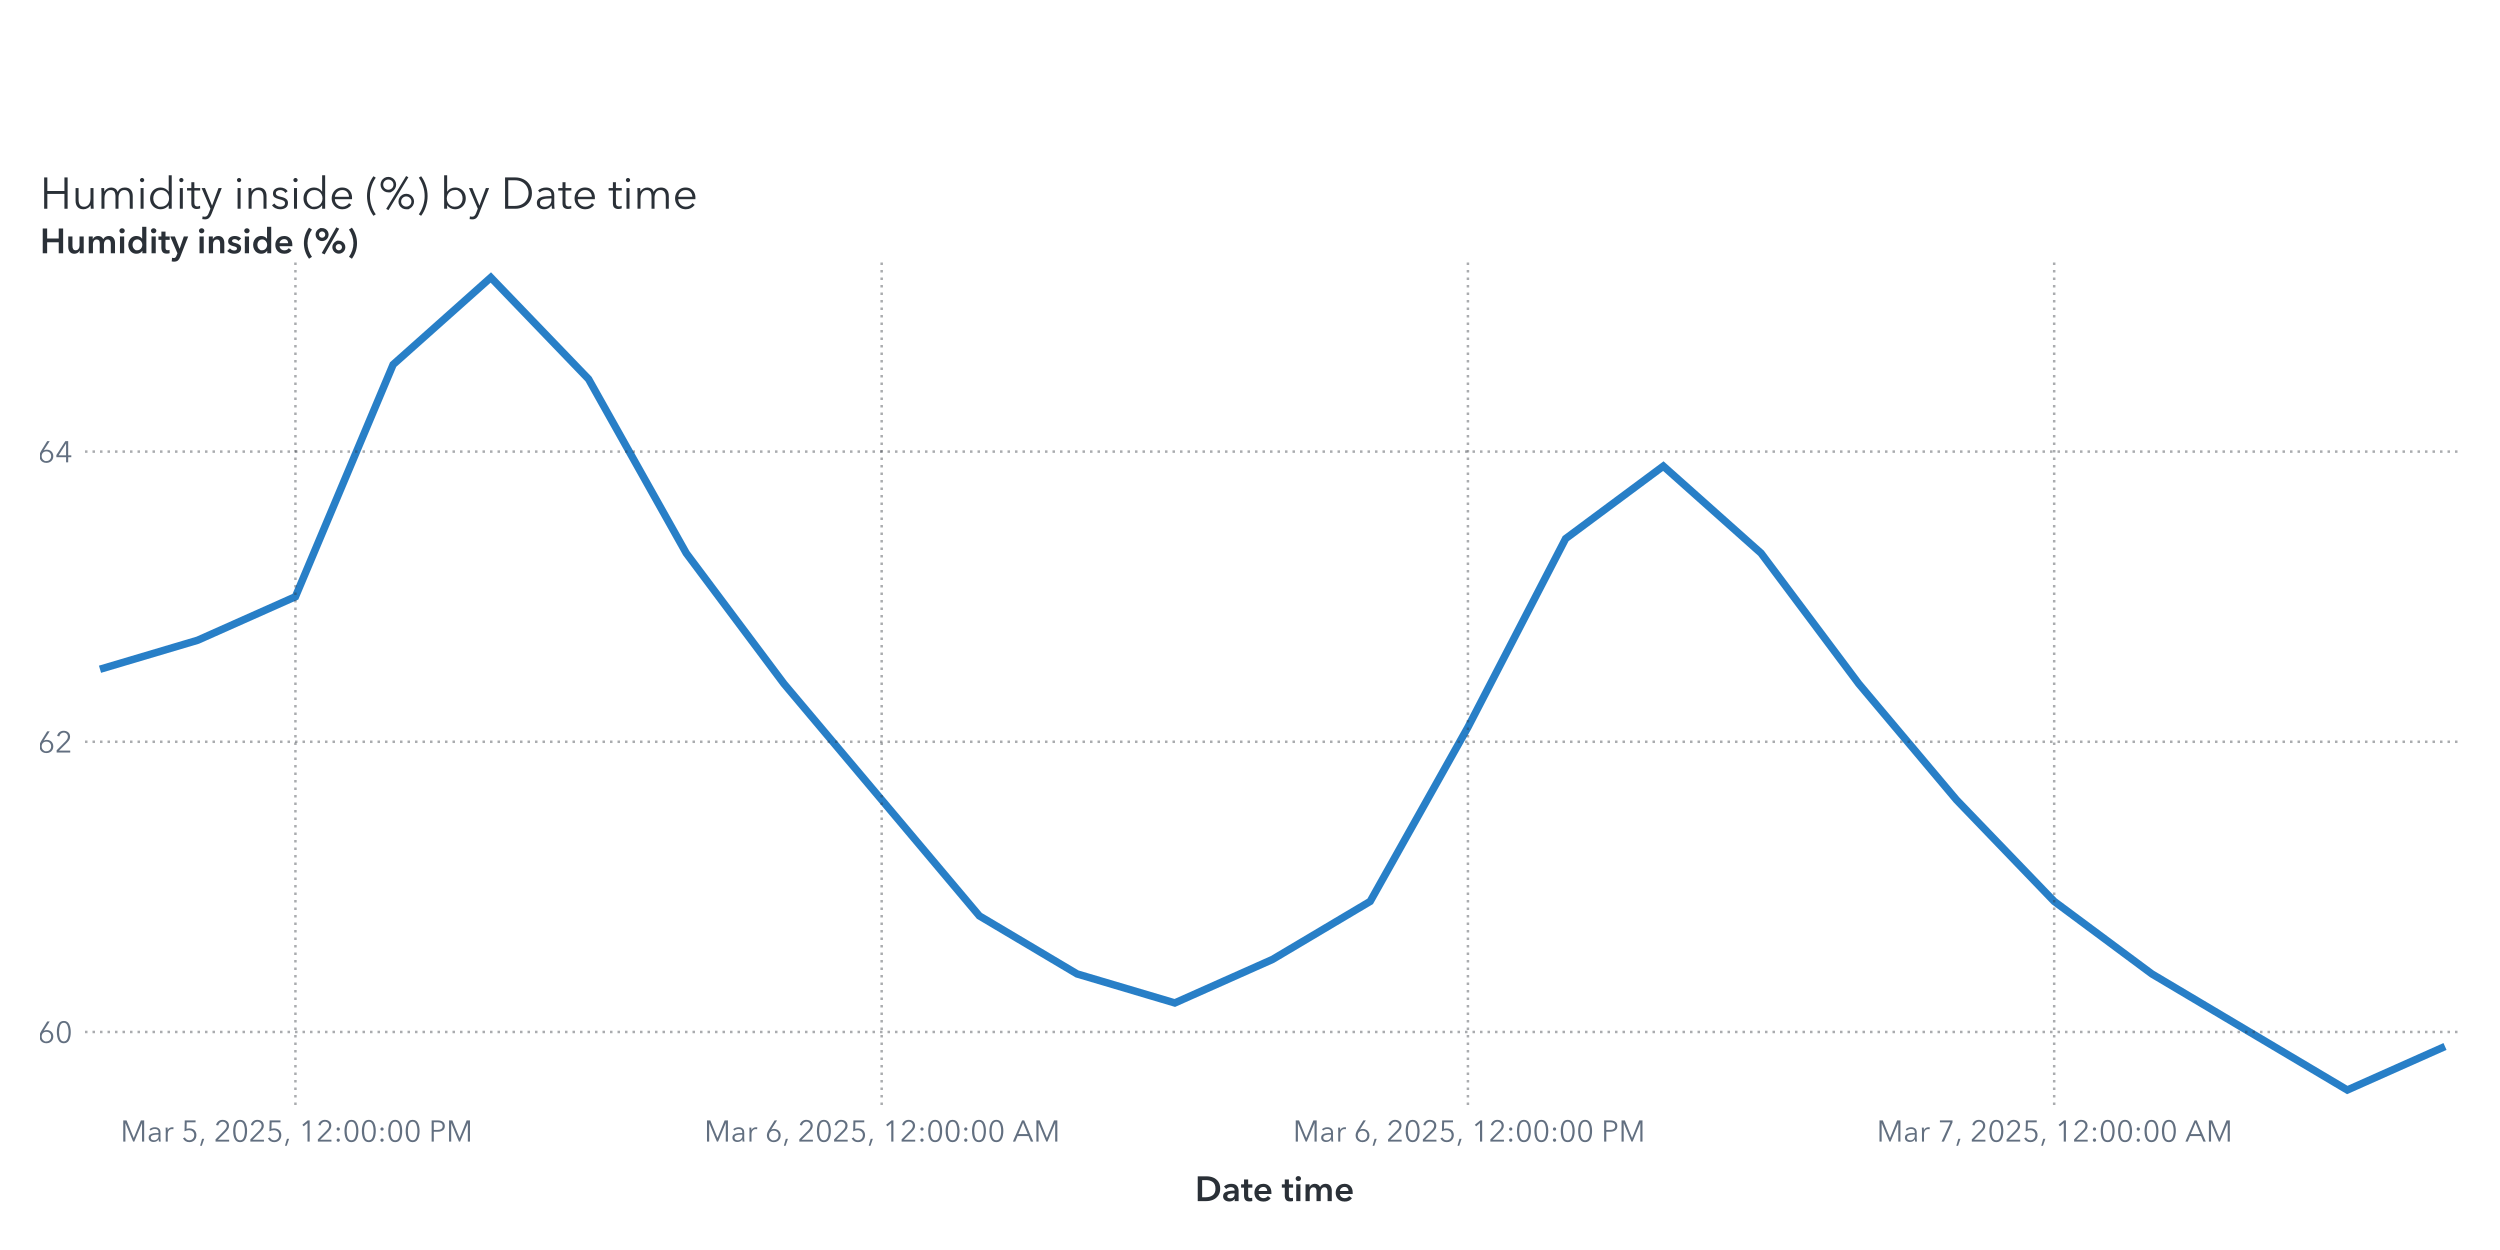
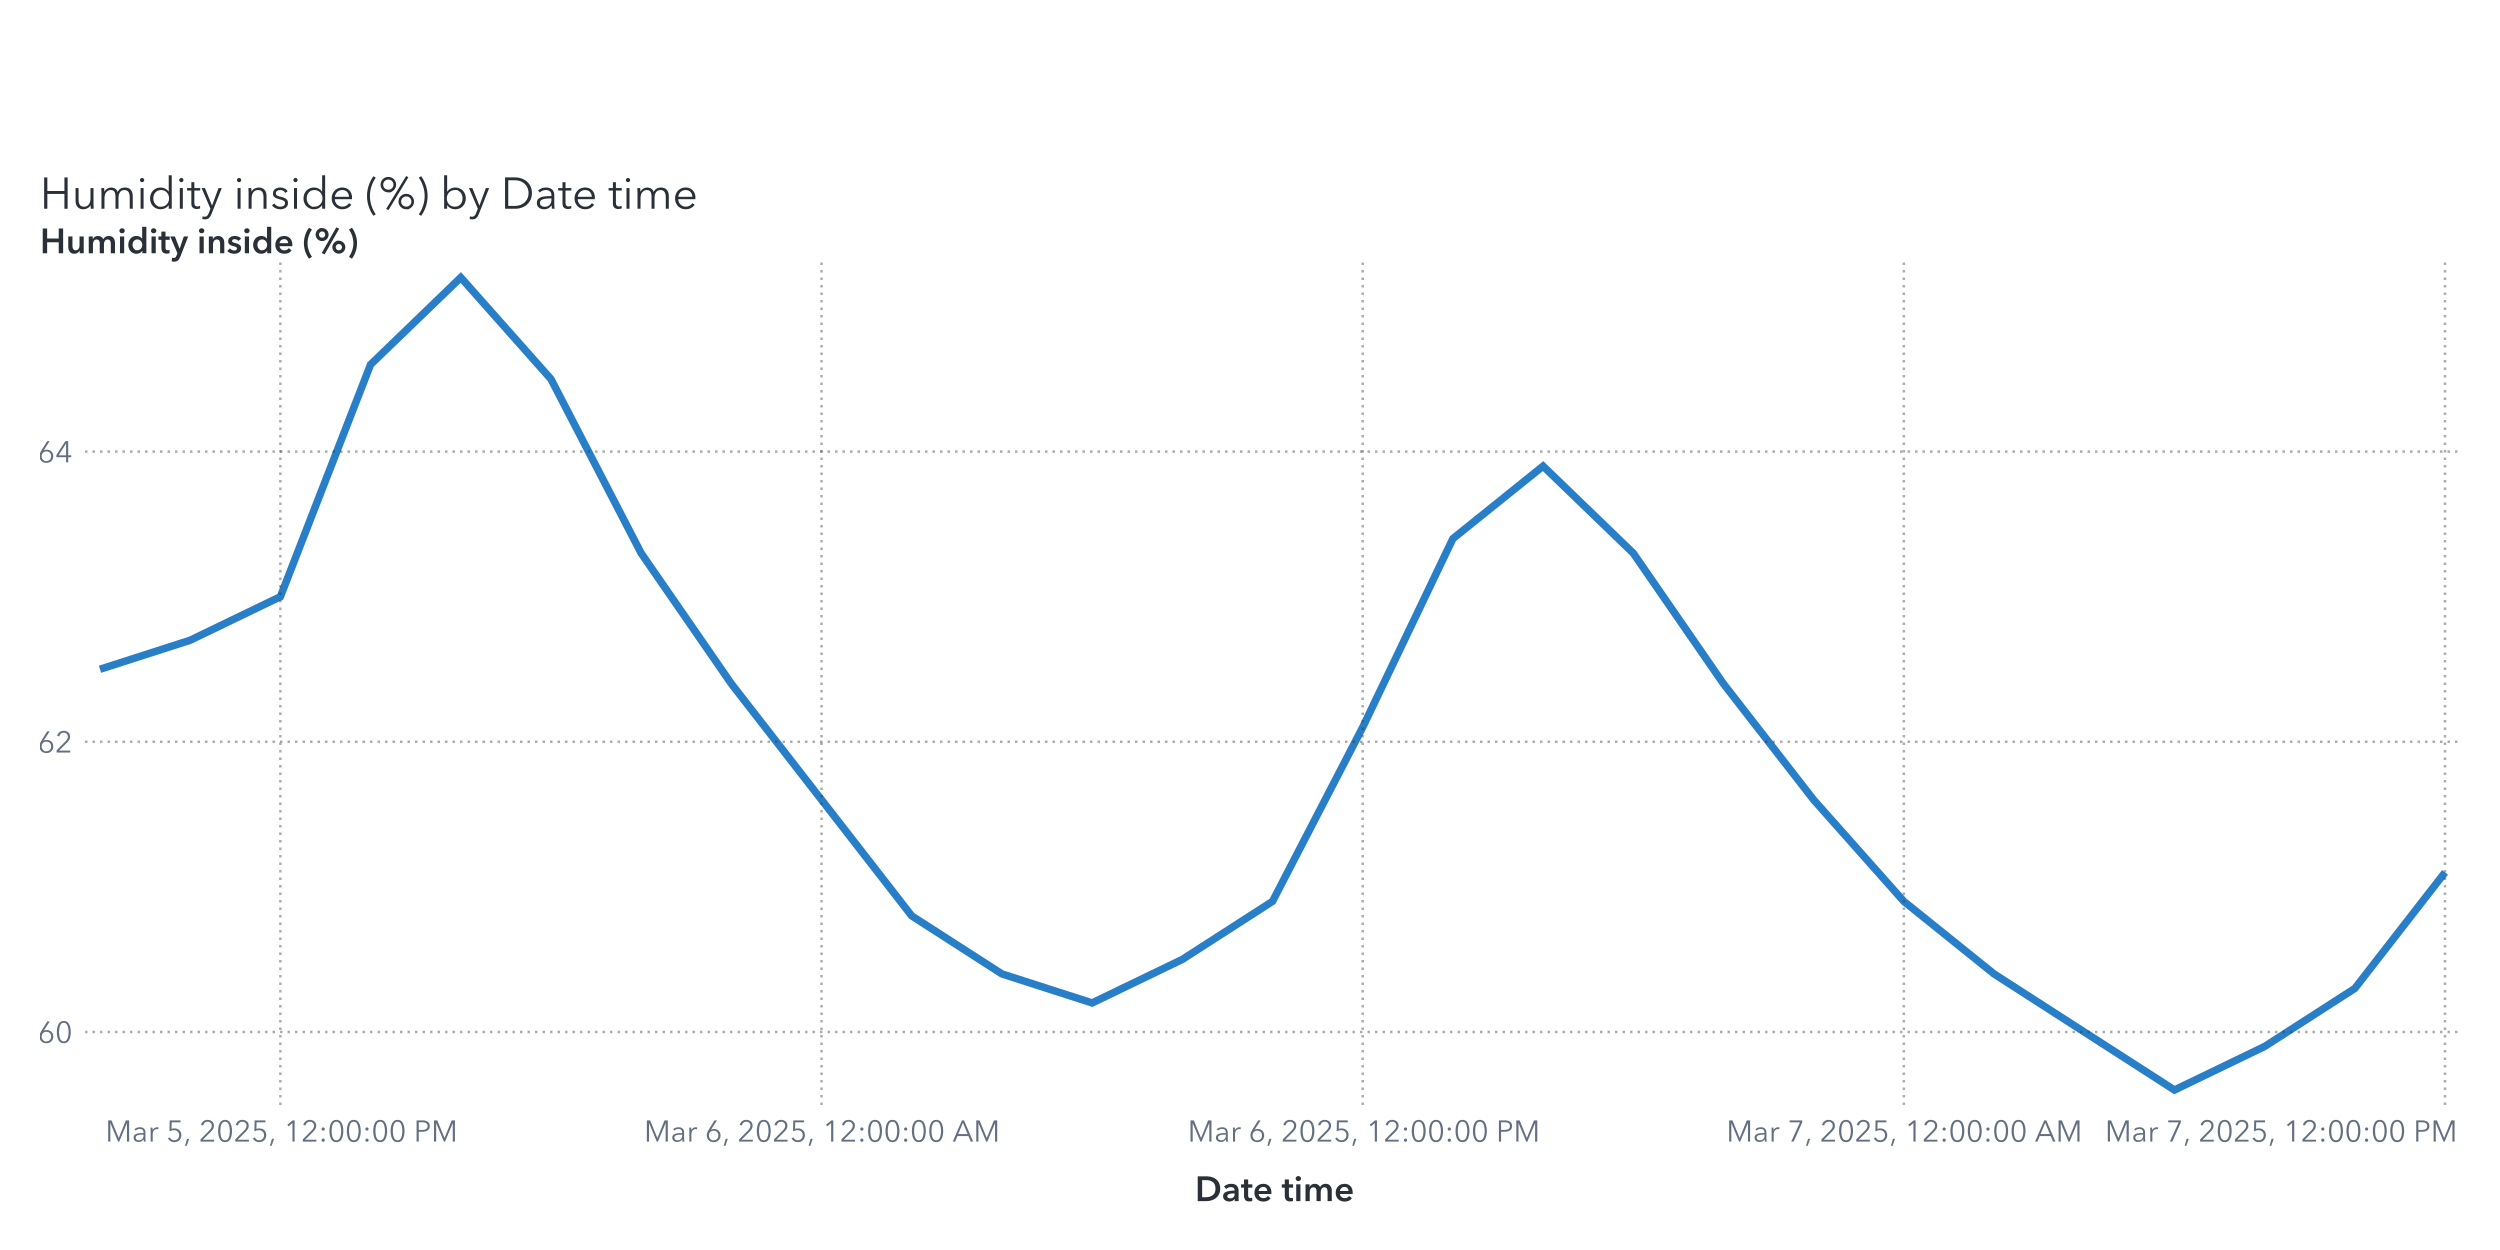
<svg xmlns="http://www.w3.org/2000/svg" xmlns:xlink="http://www.w3.org/1999/xlink" version="1.1" width="1000" height="500" viewBox="0 0 1000 500">
  <rect x="0" y="0" width="1000" height="500" fill="#ffffff">
</rect>
  <g>
    <rect x="0" y="0" rx="5" ry="5" width="1000.0" height="500.0" fill="#ffffff" opacity="0">
</rect>
    <rect x="0" y="0" rx="5" ry="5" width="1000.0" height="500.0" fill="#ffffff" opacity="0">
</rect>
    <rect x="0" y="0" rx="5" ry="5" width="1000.0" height="500.0" fill="#ffffff" opacity="0">
</rect>
    <rect x="0" y="50.0" rx="5" ry="5" width="1000.0" height="450.0" fill="#ffffff" opacity="0">
</rect>
    <g transform=" translate(16.0 -412.0)">
      <g transform="">
        <g fill="#2a3037" stroke="#2a3037" transform="translate(0 495.5) scale(0.0177 -0.0177)">
          <defs>
            <path id="g72/TT0" d="M94.0 708.0 L166.0 708.0 L166.0 401.0 L552.0 401.0 L552.0 708.0 L624.0 708.0 L624.0 0 L552.0 0 L552.0 335.0 L166.0 335.0 L166.0 0 L94.0 0 L94.0 708.0Z">
</path>
          </defs>
          <use x="0" y="0" xlink:href="#g72/TT0" />
          <defs>
            <path id="g117/TT0" d="M426.0 80.0 L424.0 80.0Q 405.0,40.0  359.5,14.0 T 264.0,-12.0 Q 177.0,-12.0  131.5,40.0 T 86.0,181.0  L86.0 468.0 L154.0 468.0 L154.0 209.0Q 154.0,130.0  182.5,87.5 T 281.0,45.0 Q 319.0,45.0  351.0,65.5 T 403.0,127.0 T 423.0,228.0  L423.0 468.0 L491.0 468.0 L491.0 103.0Q 491.0,43.0  495.0,0  L430.0 0Q 426.0,50.0  426.0,80.0 Z">
</path>
          </defs>
          <use x="718.0" y="0" xlink:href="#g117/TT0" />
          <defs>
            <path id="g109/TT0" d="M311.0 480.0Q 356.0,480.0  395.0,458.0 T 455.0,381.0 Q 479.0,429.0  521.0,454.5 T 619.0,480.0 Q 706.0,480.0  751.5,428.0 T 797.0,287.0  L797.0 0 L729.0 0 L729.0 259.0Q 729.0,423.0  608.0,423.0 Q 540.0,423.0  507.5,372.5 T 475.0,249.0  L475.0 0 L407.0 0 L407.0 273.0Q 407.0,347.0  382.5,385.0 T 294.0,423.0 Q 260.0,423.0  228.5,402.5 T 177.5,340.5 T 158.0,240.0  L158.0 0 L90.0 0 L90.0 365.0Q 90.0,425.0  86.0,468.0  L151.0 468.0Q 155.0,418.0  155.0,388.0  L157.0 388.0Q 178.0,429.0  219.5,454.5 T 311.0,480.0 Z">
</path>
          </defs>
          <use x="1299.0" y="0" xlink:href="#g109/TT0" />
          <defs>
            <path id="g105/TT0" d="M125.0 600.0Q 106.0,600.0  91.5,614.0 T 77.0,648.0 Q 77.0,668.0  91.5,682.0 T 125.0,696.0 Q 144.0,696.0  158.5,682.0 T 173.0,648.0 Q 173.0,628.0  158.5,614.0 T 125.0,600.0 Z M159.0 0 L91.0 0 L91.0 468.0 L159.0 468.0 L159.0 0Z">
</path>
          </defs>
          <use x="2182.0" y="0" xlink:href="#g105/TT0" />
          <defs>
            <path id="g100/TT0" d="M298.0 -12.0Q 227.0,-12.0  171.5,20.5 T 86.0,109.0 T 56.0,234.0 Q 56.0,303.0  86.0,359.0 T 171.5,447.5 T 298.0,480.0 Q 350.0,480.0  398.0,455.5 T 475.0,387.0  L477.0 387.0 L477.0 756.0 L545.0 756.0 L545.0 0 L477.0 0 L477.0 79.0 L475.0 79.0Q 446.0,36.0  398.0,12.0 T 298.0,-12.0 Z M305.0 46.0Q 357.0,46.0  398.0,70.5 T 462.0,138.0 T 485.0,234.0 Q 485.0,287.0  462.0,330.0 T 398.0,398.0 T 305.0,423.0 Q 250.0,423.0  210.0,398.0 T 149.0,330.0 T 128.0,234.0 Q 128.0,181.0  149.0,138.5 T 210.0,71.0 T 250.0,46.0 Z">
</path>
          </defs>
          <use x="2432.0" y="0" xlink:href="#g100/TT0" />
          <use x="3069.0" y="0" xlink:href="#g105/TT0" />
          <defs>
            <path id="g116/TT0" d="M169.0 411.0 L169.0 138.0Q 169.0,89.0  187.0,70.5 T 239.0,52.0 Q 268.0,52.0  298.0,67.0  L301.0 8.0Q 264.0,-6.0  221.0,-6.0 Q 173.0,-6.0  137.0,22.0 T 101.0,119.0  L101.0 411.0 L4.0 411.0 L4.0 468.0 L101.0 468.0 L101.0 600.0 L169.0 600.0 L169.0 468.0 L301.0 468.0 L301.0 411.0 L169.0 411.0Z">
</path>
          </defs>
          <use x="3319.0" y="0" xlink:href="#g116/TT0" />
          <defs>
            <path id="g121/TT0" d="M253.0 73.0 L398.0 468.0 L472.0 468.0 L239.0 -121.0Q 216.0,-180.0  182.5,-210.0 T 92.0,-240.0 Q 61.0,-240.0  31.0,-234.0  L38.0 -172.0Q 62.0,-180.0  88.0,-180.0 Q 121.0,-180.0  141.5,-159.5 T 178.0,-97.0  L216.0 1.0 L16.0 468.0 L92.0 468.0 L251.0 73.0 L253.0 73.0Z">
</path>
          </defs>
          <use x="3636.0" y="0" xlink:href="#g121/TT0" />
          <use x="4374.0" y="0" xlink:href="#g105/TT0" />
          <defs>
            <path id="g110/TT0" d="M155.0 388.0 L157.0 388.0Q 176.0,428.0  221.5,454.0 T 317.0,480.0 Q 404.0,480.0  449.5,428.0 T 495.0,287.0  L495.0 0 L427.0 0 L427.0 259.0Q 427.0,338.0  398.5,380.5 T 300.0,423.0 Q 262.0,423.0  230.0,402.5 T 178.0,341.0 T 158.0,240.0  L158.0 0 L90.0 0 L90.0 365.0Q 90.0,425.0  86.0,468.0  L151.0 468.0Q 155.0,418.0  155.0,388.0 Z">
</path>
          </defs>
          <use x="4624.0" y="0" xlink:href="#g110/TT0" />
          <defs>
            <path id="g115/TT0" d="M224.0 423.0Q 183.0,423.0  154.0,404.5 T 125.0,350.0 Q 125.0,318.0  151.0,300.0 T 237.0,270.0 Q 320.0,253.0  359.5,220.0 T 399.0,133.0 Q 399.0,59.0  347.5,23.5 T 223.0,-12.0 Q 167.0,-12.0  118.0,11.0 T 38.0,79.0  L92.0 119.0Q 111.0,87.0  146.5,66.5 T 222.0,46.0 Q 270.0,46.0  301.0,65.5 T 332.0,128.0 Q 332.0,163.0  299.5,182.0 T 194.0,218.0 Q 136.0,232.0  98.0,258.5 T 60.0,344.0 Q 60.0,411.0  108.5,445.5 T 227.0,480.0 Q 277.0,480.0  323.0,457.5 T 391.0,396.0  L339.0 357.0Q 324.0,387.0  293.0,405.0 T 224.0,423.0 Z">
</path>
          </defs>
          <use x="5205.0" y="0" xlink:href="#g115/TT0" />
          <use x="5649.0" y="0" xlink:href="#g105/TT0" />
          <use x="5899.0" y="0" xlink:href="#g100/TT0" />
          <defs>
            <path id="g101/TT0" d="M515.0 216.0 L127.0 216.0Q 128.0,169.0  150.5,130.5 T 212.0,69.0 T 298.0,46.0 Q 347.0,46.0  387.0,69.5 T 448.0,127.0  L499.0 87.0Q 421.0,-12.0  298.0,-12.0 Q 229.0,-12.0  174.0,20.0 T 87.5,108.0 T 56.0,234.0 Q 56.0,303.0  87.0,359.5 T 172.0,448.0 T 292.0,480.0 Q 363.0,480.0  413.5,449.5 T 490.0,366.0 T 516.0,248.0 Q 516.0,228.0  515.0,216.0 Z M292.0 423.0Q 248.0,423.0  211.5,402.0 T 153.0,345.5 T 128.0,270.0  L447.0 270.0Q 444.0,338.0  403.5,380.5 T 292.0,423.0 Z">
</path>
          </defs>
          <use x="6536.0" y="0" xlink:href="#g101/TT0" />
          <defs>
            <path id="g40/TT0" d="M230.0 -126.0 L178.0 -159.0Q 112.0,-72.0  72.0,46.0 T 32.0,288.0 Q 32.0,412.0  72.0,530.0 T 178.0,735.0  L230.0 702.0Q 170.0,618.0  134.0,509.0 T 98.0,288.0 Q 98.0,176.0  134.0,67.0 T 230.0,-126.0 Z">
</path>
          </defs>
          <use x="7358.0" y="0" xlink:href="#g40/TT0" />
          <defs>
            <path id="g37/TT0" d="M217.0 -31.0 L165.0 -4.0 L616.0 739.0 L667.0 712.0 L217.0 -31.0Z M214.0 370.0Q 165.0,370.0  125.0,393.5 T 61.5,457.0 T 38.0,545.0 Q 38.0,593.0  61.5,633.0 T 125.0,696.5 T 214.0,720.0 Q 263.0,720.0  303.0,696.5 T 366.5,633.0 T 390.0,545.0 Q 390.0,497.0  366.5,457.0 T 303.0,393.5 T 263.0,370.0 Z M214.0 660.0Q 166.0,660.0  132.0,627.0 T 98.0,545.0 Q 98.0,496.0  132.0,463.0 T 214.0,430.0 Q 262.0,430.0  296.0,463.0 T 330.0,545.0 Q 330.0,594.0  296.0,627.0 T 214.0,660.0 Z M619.0 -12.0Q 570.0,-12.0  530.0,11.5 T 466.5,75.0 T 443.0,163.0 Q 443.0,211.0  466.5,251.0 T 530.0,314.5 T 619.0,338.0 Q 668.0,338.0  708.0,314.5 T 771.5,251.0 T 795.0,163.0 Q 795.0,115.0  771.5,75.0 T 708.0,11.5 T 668.0,-12.0 Z M619.0 278.0Q 571.0,278.0  537.0,245.0 T 503.0,163.0 Q 503.0,114.0  537.0,81.0 T 619.0,48.0 Q 667.0,48.0  701.0,81.0 T 735.0,163.0 Q 735.0,212.0  701.0,245.0 T 619.0,278.0 Z">
</path>
          </defs>
          <use x="7658.0" y="0" xlink:href="#g37/TT0" />
          <defs>
            <path id="g41/TT0" d="M70.0 702.0 L122.0 735.0Q 188.0,648.0  228.0,530.0 T 268.0,288.0 Q 268.0,164.0  228.0,46.0 T 122.0,-159.0  L70.0 -126.0Q 130.0,-42.0  166.0,67.0 T 202.0,288.0 Q 202.0,400.0  166.0,509.0 T 70.0,702.0 Z">
</path>
          </defs>
          <use x="8491.0" y="0" xlink:href="#g41/TT0" />
          <defs>
            <path id="g98/TT0" d="M160.0 0 L92.0 0 L92.0 756.0 L160.0 756.0 L160.0 387.0 L162.0 387.0Q 191.0,431.0  239.0,455.5 T 339.0,480.0 Q 410.0,480.0  465.5,447.5 T 551.0,359.0 T 581.0,234.0 Q 581.0,165.0  551.0,109.0 T 465.5,20.5 T 339.0,-12.0 Q 287.0,-12.0  239.0,12.0 T 162.0,79.0  L160.0 79.0 L160.0 0Z M332.0 423.0Q 280.0,423.0  239.0,398.0 T 175.0,330.0 T 152.0,234.0 Q 152.0,181.0  175.0,138.0 T 239.0,70.5 T 332.0,46.0 Q 387.0,46.0  427.0,71.0 T 488.0,138.5 T 509.0,234.0 Q 509.0,287.0  488.0,330.0 T 427.0,398.0 T 387.0,423.0 Z">
</path>
          </defs>
          <use x="9041.0" y="0" xlink:href="#g98/TT0" />
          <use x="9678.0" y="0" xlink:href="#g121/TT0" />
          <defs>
            <path id="g68/TT0" d="M329.0 708.0Q 421.0,708.0  507.0,667.5 T 647.0,546.5 T 701.0,354.0 Q 701.0,242.0  647.0,161.5 T 507.0,40.5 T 329.0,0  L94.0 0 L94.0 708.0 L329.0 708.0Z M309.0 64.0Q 411.0,64.0  482.5,105.0 T 589.5,212.0 T 625.0,354.0 Q 625.0,430.0  589.5,496.0 T 482.5,603.0 T 309.0,644.0  L166.0 644.0 L166.0 64.0 L309.0 64.0Z">
</path>
          </defs>
          <use x="10416.0" y="0" xlink:href="#g68/TT0" />
          <defs>
            <path id="g97/TT0" d="M260.0 423.0Q 220.0,423.0  183.0,408.0 T 121.0,368.0  L83.0 413.0Q 113.0,443.0  161.0,461.5 T 267.0,480.0 Q 347.0,480.0  398.0,436.0 T 449.0,310.0  L449.0 105.0Q 449.0,42.0  457.0,0  L396.0 0Q 389.0,40.0  389.0,76.0  L387.0 76.0Q 355.0,30.0  314.5,9.0 T 217.0,-12.0 Q 178.0,-12.0  141.0,2.5 T 79.5,49.0 T 55.0,130.0 Q 55.0,198.0  99.0,232.0 T 212.5,276.5 T 385.0,287.0  L385.0 302.0Q 385.0,362.0  353.0,392.5 T 260.0,423.0 Z M125.0 133.0Q 125.0,87.0  157.0,65.5 T 235.0,44.0 Q 304.0,44.0  344.5,89.0 T 385.0,199.0  L385.0 234.0 L365.0 234.0Q 259.0,234.0  192.0,213.5 T 125.0,133.0 Z">
</path>
          </defs>
          <use x="11173.0" y="0" xlink:href="#g97/TT0" />
          <use x="11707.0" y="0" xlink:href="#g116/TT0" />
          <use x="12024.0" y="0" xlink:href="#g101/TT0" />
          <use x="12846.0" y="0" xlink:href="#g116/TT0" />
          <use x="13163.0" y="0" xlink:href="#g105/TT0" />
          <use x="13413.0" y="0" xlink:href="#g109/TT0" />
          <use x="14296.0" y="0" xlink:href="#g101/TT0" />
        </g>
        <text x="0" y="495.5" font-size="13.3pt" font-family="Avenir Next for SAS" fill="#2a3037" opacity="0">
Humidity inside (%) by Date time</text>
      </g>
    </g>
    <g transform=" translate(16.0 -16.0)">
      <defs>
        <clipPath id="ClipPath0">
          <rect x="18" y="118" width="953" height="340">
</rect>
        </clipPath>
      </defs>
      <g clip-path="url(#ClipPath0)">
        <defs>
          <clipPath id="ClipPath1">
            <rect x="18" y="120" width="951" height="338">
</rect>
          </clipPath>
        </defs>
        <g clip-path="url(#ClipPath1)">
-           <polyline id="Polyline_6" points="24.0,283.7  63.08,272.09  102.17,254.68  141.25,161.82  180.33,127.0  219.42,167.63  258.5,237.27  297.58,289.5  336.67,335.93  375.75,382.36  414.83,405.57  453.92,417.18  493.0,399.77  532.08,376.55  571.17,306.91  610.25,231.46  649.33,202.45  688.42,237.27  727.5,289.5  766.58,335.93  805.67,376.55  844.75,405.57  883.83,428.79  922.92,452.0  962.0,434.59 " fill="none" stroke="#287fc7" stroke-width="3.0">
+           <polyline id="Polyline_6" points="24.0,283.7  60.08,272.09  96.15,254.68  132.23,161.82  168.31,127.0  204.38,167.63  240.46,237.27  276.54,289.5  312.62,335.93  348.69,382.36  384.77,405.57  420.85,417.18  456.92,399.77  493.0,376.55  529.08,306.91  565.15,231.46  601.23,202.45  637.31,237.27  673.38,289.5  709.46,335.93  745.54,376.55  781.62,405.57  817.69,428.79  853.77,452.0  889.85,434.59  925.92,411.38  962.0,364.95 " fill="none" stroke="#287fc7" stroke-width="3.0">
</polyline>
        </g>
        <path d="M18.0 428.79L969.0 428.79" stroke="#2a3037" stroke-dasharray="1,2" fill="none" opacity="0.4">
</path>
        <path d="M18.0 312.71L969.0 312.71" stroke="#2a3037" stroke-dasharray="1,2" fill="none" opacity="0.4">
</path>
        <path d="M18.0 196.64L969.0 196.64" stroke="#2a3037" stroke-dasharray="1,2" fill="none" opacity="0.4">
</path>
-         <path d="M102.17 458.0L102.17 120.0" stroke="#2a3037" stroke-dasharray="1,2" fill="none" opacity="0.4">
- </path>
-         <path d="M336.67 458.0L336.67 120.0" stroke="#2a3037" stroke-dasharray="1,2" fill="none" opacity="0.4">
- </path>
-         <path d="M571.17 458.0L571.17 120.0" stroke="#2a3037" stroke-dasharray="1,2" fill="none" opacity="0.4">
- </path>
-         <path d="M805.67 458.0L805.67 120.0" stroke="#2a3037" stroke-dasharray="1,2" fill="none" opacity="0.4">
+         <path d="M96.15 458.0L96.15 120.0" stroke="#2a3037" stroke-dasharray="1,2" fill="none" opacity="0.4">
+ </path>
+         <path d="M312.62 458.0L312.62 120.0" stroke="#2a3037" stroke-dasharray="1,2" fill="none" opacity="0.4">
+ </path>
+         <path d="M529.08 458.0L529.08 120.0" stroke="#2a3037" stroke-dasharray="1,2" fill="none" opacity="0.4">
+ </path>
+         <path d="M745.54 458.0L745.54 120.0" stroke="#2a3037" stroke-dasharray="1,2" fill="none" opacity="0.4">
+ </path>
+         <path d="M962.0 458.0L962.0 120.0" stroke="#2a3037" stroke-dasharray="1,2" fill="none" opacity="0.4">
</path>
      </g>
      <defs>
        <clipPath id="ClipPath2">
          <rect x="0" y="121" width="18" height="337">
</rect>
        </clipPath>
      </defs>
      <g clip-path="url(#ClipPath2)">
        <g fill="#626f80" stroke="#626f80" transform="translate(-0.92 433.09) scale(0.012 -0.012)">
          <defs>
            <path id="g54/TT0" d="M203.0 397.0Q 218.0,409.0  247.0,416.0 T 304.0,423.0 Q 365.0,423.0  414.5,395.5 T 492.0,318.0 T 520.0,205.0 Q 520.0,140.0  490.5,89.5 T 408.5,10.5 T 290.0,-18.0 Q 224.0,-18.0  171.5,10.5 T 89.5,89.5 T 60.0,205.0 Q 60.0,255.0  77.0,301.5 T 124.0,397.0  L317.0 708.0 L400.0 708.0 L201.0 399.0 L203.0 397.0Z M290.0 43.0Q 336.0,43.0  372.0,64.0 T 428.0,122.0 T 448.0,205.0 Q 448.0,275.0  405.0,320.0 T 290.0,365.0 Q 218.0,365.0  175.0,320.0 T 132.0,205.0 Q 132.0,159.0  152.0,122.0 T 208.0,64.0 T 244.0,43.0 Z">
</path>
          </defs>
          <use x="0" y="0" xlink:href="#g54/TT0" />
          <defs>
            <path id="g48/TT0" d="M522.0 353.0Q 522.0,195.0  467.0,88.5 T 290.0,-18.0 Q 167.0,-18.0  112.5,88.5 T 58.0,353.0 Q 58.0,512.0  112.5,619.0 T 290.0,726.0 Q 412.0,726.0  467.0,618.5 T 522.0,353.0 Z M131.0 353.0Q 131.0,226.0  167.5,135.0 T 290.0,44.0 Q 375.0,44.0  412.0,135.5 T 449.0,353.0 Q 449.0,480.0  412.0,572.5 T 290.0,665.0 Q 204.0,665.0  167.5,573.0 T 131.0,353.0 Z">
</path>
          </defs>
          <use x="580.0" y="0" xlink:href="#g48/TT0" />
        </g>
-         <text id="Text_33" x="13.0" y="433.09" font-size="9.0pt" font-family="Avenir Next for SAS" fill="#626f80" text-anchor="end" opacity="0">
+         <text id="Text_35" x="13.0" y="433.09" font-size="9.0pt" font-family="Avenir Next for SAS" fill="#626f80" text-anchor="end" opacity="0">
60</text>
        <g fill="#626f80" stroke="#626f80" transform="translate(-0.92 317.02) scale(0.012 -0.012)">
          <use x="0" y="0" xlink:href="#g54/TT0" />
          <defs>
            <path id="g50/TT0" d="M51.0 0 L51.0 75.0 L341.0 368.0Q 380.0,408.0  403.0,447.0 T 426.0,530.0 Q 426.0,590.0  385.5,627.5 T 286.0,665.0 Q 230.0,665.0  191.0,630.0 T 140.0,539.0  L69.0 553.0Q 84.0,629.0  144.0,677.5 T 286.0,726.0 Q 344.0,726.0  392.5,703.5 T 470.0,637.0 T 499.0,531.0 Q 499.0,469.0  470.0,421.5 T 384.0,317.0  L129.0 64.0 L504.0 64.0 L504.0 0 L51.0 0Z">
</path>
          </defs>
          <use x="580.0" y="0" xlink:href="#g50/TT0" />
        </g>
-         <text id="Text_34" x="13.0" y="317.02" font-size="9.0pt" font-family="Avenir Next for SAS" fill="#626f80" text-anchor="end" opacity="0">
+         <text id="Text_36" x="13.0" y="317.02" font-size="9.0pt" font-family="Avenir Next for SAS" fill="#626f80" text-anchor="end" opacity="0">
62</text>
        <g fill="#626f80" stroke="#626f80" transform="translate(-0.92 200.94) scale(0.012 -0.012)">
          <use x="0" y="0" xlink:href="#g54/TT0" />
          <defs>
            <path id="g52/TT0" d="M436.0 234.0 L540.0 234.0 L540.0 171.0 L436.0 171.0 L436.0 0 L366.0 0 L366.0 171.0 L42.0 171.0 L42.0 241.0 L342.0 708.0 L436.0 708.0 L436.0 234.0Z M366.0 627.0 L364.0 627.0 L117.0 234.0 L366.0 234.0 L366.0 627.0Z">
</path>
          </defs>
          <use x="580.0" y="0" xlink:href="#g52/TT0" />
        </g>
-         <text id="Text_35" x="13.0" y="200.94" font-size="9.0pt" font-family="Avenir Next for SAS" fill="#626f80" text-anchor="end" opacity="0">
+         <text id="Text_37" x="13.0" y="200.94" font-size="9.0pt" font-family="Avenir Next for SAS" fill="#626f80" text-anchor="end" opacity="0">
64</text>
      </g>
      <g fill="#2a3037" stroke="#2a3037" transform="translate(0 117.31) scale(0.014 -0.014)">
        <defs>
          <path id="g72/TT1" d="M78.0 708.0 L204.0 708.0 L204.0 422.0 L535.0 422.0 L535.0 708.0 L661.0 708.0 L661.0 0 L535.0 0 L535.0 314.0 L204.0 314.0 L204.0 0 L78.0 0 L78.0 708.0Z">
</path>
        </defs>
        <use x="0" y="0" xlink:href="#g72/TT1" />
        <defs>
          <path id="g117/TT1" d="M396.0 0 L396.0 77.0 L394.0 77.0Q 377.0,39.0  336.5,12.5 T 245.0,-14.0 Q 157.0,-14.0  112.5,42.5 T 68.0,180.0  L68.0 480.0 L188.0 480.0 L188.0 214.0Q 188.0,86.0  278.0,86.0 Q 332.0,86.0  361.0,124.5 T 390.0,216.0  L390.0 480.0 L510.0 480.0 L510.0 0 L396.0 0Z">
</path>
        </defs>
        <use x="739.0" y="0" xlink:href="#g117/TT1" />
        <defs>
          <path id="g109/TT1" d="M822.0 300.0 L822.0 0 L702.0 0 L702.0 266.0Q 702.0,394.0  612.0,394.0 Q 560.0,394.0  533.0,354.5 T 506.0,262.0  L506.0 0 L386.0 0 L386.0 290.0Q 386.0,337.0  363.5,365.5 T 297.0,394.0 Q 246.0,394.0  219.0,355.5 T 192.0,264.0  L192.0 0 L72.0 0 L72.0 480.0 L186.0 480.0 L186.0 403.0 L188.0 403.0Q 205.0,442.0  244.0,468.0 T 337.0,494.0 Q 390.0,494.0  428.0,470.0 T 487.0,403.0 Q 511.0,447.0  551.5,470.5 T 645.0,494.0 Q 733.0,494.0  777.5,437.5 T 822.0,300.0 Z">
</path>
        </defs>
        <use x="1321.0" y="0" xlink:href="#g109/TT1" />
        <defs>
          <path id="g105/TT1" d="M133.0 715.0Q 166.0,715.0  188.5,694.5 T 211.0,643.0 Q 211.0,612.0  188.5,591.5 T 133.0,571.0 Q 101.0,571.0  79.0,592.5 T 57.0,643.0 Q 57.0,672.0  79.0,693.5 T 133.0,715.0 Z M74.0 480.0 L194.0 480.0 L194.0 0 L74.0 0 L74.0 480.0Z">
</path>
        </defs>
        <use x="2211.0" y="0" xlink:href="#g105/TT1" />
        <defs>
          <path id="g100/TT1" d="M446.0 0 L446.0 72.0 L444.0 72.0Q 420.0,31.0  375.0,8.5 T 279.0,-14.0 Q 208.0,-14.0  154.5,20.5 T 72.0,113.5 T 43.0,242.0 Q 43.0,312.0  73.0,370.0 T 156.0,461.0 T 276.0,494.0 Q 377.0,494.0  437.0,419.0  L440.0 419.0 L440.0 756.0 L560.0 756.0 L560.0 0 L446.0 0Z M303.0 86.0Q 345.0,86.0  377.0,108.5 T 426.5,166.5 T 444.0,240.0 Q 444.0,278.0  426.5,314.5 T 377.0,373.5 T 303.0,396.0 Q 259.0,396.0  227.5,374.0 T 180.5,316.5 T 165.0,242.0 Q 165.0,203.0  180.5,167.0 T 227.5,108.5 T 259.0,86.0 Z">
</path>
        </defs>
        <use x="2479.0" y="0" xlink:href="#g100/TT1" />
        <use x="3113.0" y="0" xlink:href="#g105/TT1" />
        <defs>
          <path id="g116/TT1" d="M3.0 480.0 L87.0 480.0 L87.0 619.0 L205.0 619.0 L205.0 480.0 L325.0 480.0 L325.0 384.0 L205.0 384.0 L205.0 161.0Q 205.0,125.0  218.0,106.0 T 268.0,87.0 Q 299.0,87.0  319.0,97.0  L323.0 3.0Q 289.0,-10.0  243.0,-10.0 Q 155.0,-10.0  121.0,35.5 T 87.0,160.0  L87.0 384.0 L3.0 384.0 L3.0 480.0Z">
</path>
        </defs>
        <use x="3381.0" y="0" xlink:href="#g116/TT1" />
        <defs>
          <path id="g121/TT1" d="M133.0 480.0 L267.0 131.0 L269.0 131.0 L388.0 480.0 L513.0 480.0 L286.0 -103.0Q 258.0,-174.0  218.5,-207.0 T 104.0,-240.0 Q 71.0,-240.0  42.0,-233.0  L52.0 -129.0Q 74.0,-136.0  97.0,-136.0 Q 133.0,-136.0  149.0,-119.5 T 182.0,-61.0  L206.0 0 L0 480.0 L133.0 480.0Z">
</path>
        </defs>
        <use x="3721.0" y="0" xlink:href="#g121/TT1" />
        <use x="4484.0" y="0" xlink:href="#g105/TT1" />
        <defs>
          <path id="g110/TT1" d="M186.0 480.0 L186.0 403.0 L188.0 403.0Q 205.0,441.0  245.5,467.5 T 337.0,494.0 Q 425.0,494.0  469.5,437.5 T 514.0,300.0  L514.0 0 L394.0 0 L394.0 266.0Q 394.0,394.0  304.0,394.0 Q 250.0,394.0  221.0,355.5 T 192.0,264.0  L192.0 0 L72.0 0 L72.0 480.0 L186.0 480.0Z">
</path>
        </defs>
        <use x="4752.0" y="0" xlink:href="#g110/TT1" />
        <defs>
          <path id="g115/TT1" d="M230.0 404.0Q 198.0,404.0  175.5,391.0 T 153.0,352.0 Q 153.0,327.0  176.0,315.0 T 257.0,289.0 Q 325.0,273.0  368.5,241.0 T 412.0,146.0 Q 412.0,64.0  355.5,25.0 T 212.0,-14.0 Q 155.0,-14.0  102.0,7.0 T 15.0,65.0  L94.0 139.0Q 114.0,112.0  146.5,95.5 T 217.0,79.0 Q 248.0,79.0  271.0,93.0 T 294.0,136.0 Q 294.0,164.0  269.5,177.5 T 184.0,205.0 Q 119.0,221.0  80.5,250.5 T 42.0,341.0 Q 42.0,416.0  98.0,455.0 T 233.0,494.0 Q 287.0,494.0  336.0,475.0 T 413.0,421.0  L335.0 352.0Q 318.0,374.0  290.0,389.0 T 230.0,404.0 Z">
</path>
        </defs>
        <use x="5334.0" y="0" xlink:href="#g115/TT1" />
        <use x="5778.0" y="0" xlink:href="#g105/TT1" />
        <use x="6046.0" y="0" xlink:href="#g100/TT1" />
        <defs>
          <path id="g101/TT1" d="M529.0 202.0 L164.0 202.0Q 168.0,152.0  208.0,118.0 T 301.0,84.0 Q 384.0,84.0  428.0,146.0  L508.0 82.0Q 437.0,-14.0  302.0,-14.0 Q 228.0,-14.0  169.5,16.5 T 77.5,104.0 T 44.0,237.0 Q 44.0,313.0  77.0,371.5 T 168.0,462.0 T 298.0,494.0 Q 402.0,494.0  466.0,427.0 T 530.0,234.0 Q 530.0,213.0  529.0,202.0 Z M297.0 404.0Q 244.0,404.0  206.0,371.0 T 164.0,288.0  L410.0 288.0Q 410.0,338.0  381.0,371.0 T 297.0,404.0 Z">
</path>
        </defs>
        <use x="6680.0" y="0" xlink:href="#g101/TT1" />
        <defs>
          <path id="g40/TT1" d="M182.0 732.0 L266.0 677.0Q 206.0,593.0  172.5,492.0 T 139.0,288.0 Q 139.0,185.0  172.5,84.0 T 266.0,-101.0  L182.0 -156.0Q 112.0,-60.0  74.0,54.0 T 36.0,288.0 Q 36.0,408.0  74.0,522.0 T 182.0,732.0 Z">
</path>
        </defs>
        <use x="7504.0" y="0" xlink:href="#g40/TT1" />
        <defs>
          <path id="g37/TT1" d="M631.0 740.0 L714.0 702.0 L298.0 -32.0 L215.0 6.0 L631.0 740.0Z M226.0 720.0Q 277.0,720.0  319.5,695.0 T 387.0,627.5 T 412.0,534.0 Q 412.0,483.0  387.0,440.5 T 319.5,373.0 T 226.0,348.0 Q 175.0,348.0  132.5,373.0 T 65.0,440.5 T 40.0,534.0 Q 40.0,585.0  65.0,627.5 T 132.5,695.0 T 175.0,720.0 Z M226.0 624.0Q 189.0,624.0  162.5,598.0 T 136.0,534.0 Q 136.0,497.0  162.5,470.5 T 226.0,444.0 Q 264.0,444.0  290.0,470.5 T 316.0,534.0 Q 316.0,572.0  290.0,598.0 T 226.0,624.0 Z M704.0 360.0Q 755.0,360.0  797.5,335.0 T 865.0,267.5 T 890.0,174.0 Q 890.0,123.0  865.0,80.5 T 797.5,13.0 T 704.0,-12.0 Q 653.0,-12.0  610.5,13.0 T 543.0,80.5 T 518.0,174.0 Q 518.0,225.0  543.0,267.5 T 610.5,335.0 T 653.0,360.0 Z M704.0 264.0Q 667.0,264.0  640.5,238.0 T 614.0,174.0 Q 614.0,137.0  640.5,110.5 T 704.0,84.0 Q 742.0,84.0  768.0,110.5 T 794.0,174.0 Q 794.0,212.0  768.0,238.0 T 704.0,264.0 Z">
</path>
        </defs>
        <use x="7834.0" y="0" xlink:href="#g37/TT1" />
        <defs>
          <path id="g41/TT1" d="M148.0 -156.0 L64.0 -101.0Q 124.0,-17.0  157.5,84.0 T 191.0,288.0 Q 191.0,391.0  157.5,492.0 T 64.0,677.0  L148.0 732.0Q 218.0,636.0  256.0,522.0 T 294.0,288.0 Q 294.0,168.0  256.0,54.0 T 148.0,-156.0 Z">
</path>
        </defs>
        <use x="8764.0" y="0" xlink:href="#g41/TT1" />
      </g>
-       <text id="Text_36" x="0" y="117.31" font-size="10.5pt" font-family="Avenir Next for SAS" font-weight="bold" fill="#2a3037" text-anchor="start" opacity="0">
+       <text id="Text_38" x="0" y="117.31" font-size="10.5pt" font-family="Avenir Next for SAS" font-weight="bold" fill="#2a3037" text-anchor="start" opacity="0">
Humidity inside (%)</text>
      <defs>
        <clipPath id="ClipPath3">
          <rect x="18" y="458" width="950" height="42">
</rect>
        </clipPath>
      </defs>
      <g clip-path="url(#ClipPath3)">
-         <g fill="#626f80" stroke="#626f80" transform="translate(32.17 472.65) scale(0.012 -0.012)">
+         <g fill="#626f80" stroke="#626f80" transform="translate(26.15 472.65) scale(0.012 -0.012)">
          <defs>
            <path id="g77/TT0" d="M444.0 122.0 L445.0 122.0 L682.0 708.0 L792.0 708.0 L792.0 0 L720.0 0 L720.0 615.0 L718.0 615.0 L462.0 0 L424.0 0 L168.0 615.0 L166.0 615.0 L166.0 0 L94.0 0 L94.0 708.0 L204.0 708.0 L444.0 122.0Z">
</path>
          </defs>
          <use x="0" y="0" xlink:href="#g77/TT0" />
          <use x="886.0" y="0" xlink:href="#g97/TT0" />
          <defs>
            <path id="g114/TT0" d="M86.0 468.0 L151.0 468.0Q 155.0,418.0  155.0,388.0  L157.0 388.0Q 177.0,429.0  217.5,454.5 T 307.0,480.0 Q 334.0,480.0  352.0,475.0  L343.0 411.0Q 337.0,413.0  322.5,415.0 T 295.0,417.0 Q 236.0,417.0  197.0,372.5 T 158.0,240.0  L158.0 0 L90.0 0 L90.0 365.0Q 90.0,425.0  86.0,468.0 Z">
</path>
          </defs>
          <use x="1420.0" y="0" xlink:href="#g114/TT0" />
          <defs>
            <path id="g53/TT0" d="M180.0 644.0 L175.0 425.0Q 219.0,441.0  273.0,441.0 Q 339.0,441.0  391.5,413.0 T 473.5,334.5 T 503.0,219.0 Q 503.0,151.0  473.5,97.0 T 390.5,12.5 T 268.0,-18.0 Q 194.0,-18.0  140.0,16.0 T 56.0,111.0  L121.0 140.0Q 140.0,96.0  179.0,70.0 T 264.0,44.0 Q 311.0,44.0  349.0,66.0 T 408.5,126.5 T 430.0,212.0 Q 430.0,289.0  380.5,335.5 T 254.0,382.0 Q 180.0,382.0  107.0,343.0  L114.0 708.0 L475.0 708.0 L475.0 644.0 L180.0 644.0Z">
</path>
          </defs>
          <use x="2030.0" y="0" xlink:href="#g53/TT0" />
          <defs>
            <path id="g44/TT0" d="M102.0 -140.0 L45.0 -140.0 L112.0 95.0 L183.0 95.0 L102.0 -140.0Z">
</path>
          </defs>
          <use x="2610.0" y="0" xlink:href="#g44/TT0" />
          <use x="3120.0" y="0" xlink:href="#g50/TT0" />
          <use x="3700.0" y="0" xlink:href="#g48/TT0" />
          <use x="4280.0" y="0" xlink:href="#g50/TT0" />
          <use x="4860.0" y="0" xlink:href="#g53/TT0" />
          <use x="5440.0" y="0" xlink:href="#g44/TT0" />
          <defs>
            <path id="g49/TT0" d="M358.0 0 L286.0 0 L286.0 619.0 L158.0 510.0 L114.0 560.0 L294.0 708.0 L358.0 708.0 L358.0 0Z">
</path>
          </defs>
          <use x="5950.0" y="0" xlink:href="#g49/TT0" />
          <use x="6530.0" y="0" xlink:href="#g50/TT0" />
          <defs>
            <path id="g58/TT0" d="M150.0 366.0Q 127.0,366.0  111.5,382.0 T 96.0,420.0 Q 96.0,442.0  111.5,458.0 T 150.0,474.0 Q 173.0,474.0  188.5,458.0 T 204.0,420.0 Q 204.0,398.0  188.5,382.0 T 150.0,366.0 Z M150.0 -6.0Q 127.0,-6.0  111.5,10.0 T 96.0,48.0 Q 96.0,70.0  111.5,86.0 T 150.0,102.0 Q 173.0,102.0  188.5,86.0 T 204.0,48.0 Q 204.0,26.0  188.5,10.0 T 150.0,-6.0 Z">
</path>
          </defs>
          <use x="7110.0" y="0" xlink:href="#g58/TT0" />
          <use x="7410.0" y="0" xlink:href="#g48/TT0" />
          <use x="7990.0" y="0" xlink:href="#g48/TT0" />
          <use x="8570.0" y="0" xlink:href="#g58/TT0" />
          <use x="8870.0" y="0" xlink:href="#g48/TT0" />
          <use x="9450.0" y="0" xlink:href="#g48/TT0" />
          <defs>
            <path id="g80/TT0" d="M294.0 708.0Q 405.0,708.0  469.0,660.0 T 533.0,519.0 Q 533.0,426.0  468.0,377.5 T 292.0,329.0  L166.0 329.0 L166.0 0 L94.0 0 L94.0 708.0 L294.0 708.0Z M288.0 390.0Q 372.0,390.0  416.5,423.0 T 461.0,519.0 Q 461.0,583.0  416.5,614.5 T 288.0,646.0  L166.0 646.0 L166.0 390.0 L288.0 390.0Z">
</path>
          </defs>
          <use x="10280.0" y="0" xlink:href="#g80/TT0" />
          <use x="10860.0" y="0" xlink:href="#g77/TT0" />
        </g>
-         <text id="Text_38" x="102.17" y="472.65" font-size="9.0pt" font-family="Avenir Next for SAS" fill="#626f80" text-anchor="middle" opacity="0">
+         <text id="Text_40" x="96.15" y="472.65" font-size="9.0pt" font-family="Avenir Next for SAS" fill="#626f80" text-anchor="middle" opacity="0">
Mar 5, 2025, 12:00:00 PM</text>
-         <g fill="#626f80" stroke="#626f80" transform="translate(265.67 472.65) scale(0.012 -0.012)">
+         <g fill="#626f80" stroke="#626f80" transform="translate(241.62 472.65) scale(0.012 -0.012)">
          <use x="0" y="0" xlink:href="#g77/TT0" />
          <use x="886.0" y="0" xlink:href="#g97/TT0" />
          <use x="1420.0" y="0" xlink:href="#g114/TT0" />
          <use x="2030.0" y="0" xlink:href="#g54/TT0" />
          <use x="2610.0" y="0" xlink:href="#g44/TT0" />
          <use x="3120.0" y="0" xlink:href="#g50/TT0" />
          <use x="3700.0" y="0" xlink:href="#g48/TT0" />
          <use x="4280.0" y="0" xlink:href="#g50/TT0" />
          <use x="4860.0" y="0" xlink:href="#g53/TT0" />
          <use x="5440.0" y="0" xlink:href="#g44/TT0" />
          <use x="5950.0" y="0" xlink:href="#g49/TT0" />
          <use x="6530.0" y="0" xlink:href="#g50/TT0" />
          <use x="7110.0" y="0" xlink:href="#g58/TT0" />
          <use x="7410.0" y="0" xlink:href="#g48/TT0" />
          <use x="7990.0" y="0" xlink:href="#g48/TT0" />
          <use x="8570.0" y="0" xlink:href="#g58/TT0" />
          <use x="8870.0" y="0" xlink:href="#g48/TT0" />
          <use x="9450.0" y="0" xlink:href="#g48/TT0" />
          <defs>
            <path id="g65/TT0" d="M89.0 0 L10.0 0 L316.0 708.0 L386.0 708.0 L690.0 0 L610.0 0 L532.0 186.0 L166.0 186.0 L89.0 0Z M193.0 252.0 L505.0 252.0 L349.0 628.0 L193.0 252.0Z">
</path>
          </defs>
          <use x="10280.0" y="0" xlink:href="#g65/TT0" />
          <use x="10980.0" y="0" xlink:href="#g77/TT0" />
        </g>
-         <text id="Text_39" x="336.67" y="472.65" font-size="9.0pt" font-family="Avenir Next for SAS" fill="#626f80" text-anchor="middle" opacity="0">
+         <text id="Text_41" x="312.62" y="472.65" font-size="9.0pt" font-family="Avenir Next for SAS" fill="#626f80" text-anchor="middle" opacity="0">
Mar 6, 2025, 12:00:00 AM</text>
-         <g fill="#626f80" stroke="#626f80" transform="translate(501.17 472.65) scale(0.012 -0.012)">
+         <g fill="#626f80" stroke="#626f80" transform="translate(459.08 472.65) scale(0.012 -0.012)">
          <use x="0" y="0" xlink:href="#g77/TT0" />
          <use x="886.0" y="0" xlink:href="#g97/TT0" />
          <use x="1420.0" y="0" xlink:href="#g114/TT0" />
          <use x="2030.0" y="0" xlink:href="#g54/TT0" />
          <use x="2610.0" y="0" xlink:href="#g44/TT0" />
          <use x="3120.0" y="0" xlink:href="#g50/TT0" />
          <use x="3700.0" y="0" xlink:href="#g48/TT0" />
          <use x="4280.0" y="0" xlink:href="#g50/TT0" />
          <use x="4860.0" y="0" xlink:href="#g53/TT0" />
          <use x="5440.0" y="0" xlink:href="#g44/TT0" />
          <use x="5950.0" y="0" xlink:href="#g49/TT0" />
          <use x="6530.0" y="0" xlink:href="#g50/TT0" />
          <use x="7110.0" y="0" xlink:href="#g58/TT0" />
          <use x="7410.0" y="0" xlink:href="#g48/TT0" />
          <use x="7990.0" y="0" xlink:href="#g48/TT0" />
          <use x="8570.0" y="0" xlink:href="#g58/TT0" />
          <use x="8870.0" y="0" xlink:href="#g48/TT0" />
          <use x="9450.0" y="0" xlink:href="#g48/TT0" />
          <use x="10280.0" y="0" xlink:href="#g80/TT0" />
          <use x="10860.0" y="0" xlink:href="#g77/TT0" />
        </g>
-         <text id="Text_40" x="571.17" y="472.65" font-size="9.0pt" font-family="Avenir Next for SAS" fill="#626f80" text-anchor="middle" opacity="0">
+         <text id="Text_42" x="529.08" y="472.65" font-size="9.0pt" font-family="Avenir Next for SAS" fill="#626f80" text-anchor="middle" opacity="0">
Mar 6, 2025, 12:00:00 PM</text>
-         <g fill="#626f80" stroke="#626f80" transform="translate(734.67 472.65) scale(0.012 -0.012)">
+         <g fill="#626f80" stroke="#626f80" transform="translate(674.54 472.65) scale(0.012 -0.012)">
          <use x="0" y="0" xlink:href="#g77/TT0" />
          <use x="886.0" y="0" xlink:href="#g97/TT0" />
          <use x="1420.0" y="0" xlink:href="#g114/TT0" />
          <defs>
            <path id="g55/TT0" d="M498.0 642.0 L213.0 0 L132.0 0 L425.0 644.0 L78.0 644.0 L78.0 708.0 L498.0 708.0 L498.0 642.0Z">
</path>
          </defs>
          <use x="2030.0" y="0" xlink:href="#g55/TT0" />
          <use x="2610.0" y="0" xlink:href="#g44/TT0" />
          <use x="3120.0" y="0" xlink:href="#g50/TT0" />
          <use x="3700.0" y="0" xlink:href="#g48/TT0" />
          <use x="4280.0" y="0" xlink:href="#g50/TT0" />
          <use x="4860.0" y="0" xlink:href="#g53/TT0" />
          <use x="5440.0" y="0" xlink:href="#g44/TT0" />
          <use x="5950.0" y="0" xlink:href="#g49/TT0" />
          <use x="6530.0" y="0" xlink:href="#g50/TT0" />
          <use x="7110.0" y="0" xlink:href="#g58/TT0" />
          <use x="7410.0" y="0" xlink:href="#g48/TT0" />
          <use x="7990.0" y="0" xlink:href="#g48/TT0" />
          <use x="8570.0" y="0" xlink:href="#g58/TT0" />
          <use x="8870.0" y="0" xlink:href="#g48/TT0" />
          <use x="9450.0" y="0" xlink:href="#g48/TT0" />
          <use x="10280.0" y="0" xlink:href="#g65/TT0" />
          <use x="10980.0" y="0" xlink:href="#g77/TT0" />
        </g>
-         <text id="Text_41" x="805.67" y="472.65" font-size="9.0pt" font-family="Avenir Next for SAS" fill="#626f80" text-anchor="middle" opacity="0">
+         <text id="Text_43" x="745.54" y="472.65" font-size="9.0pt" font-family="Avenir Next for SAS" fill="#626f80" text-anchor="middle" opacity="0">
Mar 7, 2025, 12:00:00 AM</text>
+         <g fill="#626f80" stroke="#626f80" transform="translate(826.0 472.65) scale(0.012 -0.012)">
+           <use x="0" y="0" xlink:href="#g77/TT0" />
+           <use x="886.0" y="0" xlink:href="#g97/TT0" />
+           <use x="1420.0" y="0" xlink:href="#g114/TT0" />
+           <use x="2030.0" y="0" xlink:href="#g55/TT0" />
+           <use x="2610.0" y="0" xlink:href="#g44/TT0" />
+           <use x="3120.0" y="0" xlink:href="#g50/TT0" />
+           <use x="3700.0" y="0" xlink:href="#g48/TT0" />
+           <use x="4280.0" y="0" xlink:href="#g50/TT0" />
+           <use x="4860.0" y="0" xlink:href="#g53/TT0" />
+           <use x="5440.0" y="0" xlink:href="#g44/TT0" />
+           <use x="5950.0" y="0" xlink:href="#g49/TT0" />
+           <use x="6530.0" y="0" xlink:href="#g50/TT0" />
+           <use x="7110.0" y="0" xlink:href="#g58/TT0" />
+           <use x="7410.0" y="0" xlink:href="#g48/TT0" />
+           <use x="7990.0" y="0" xlink:href="#g48/TT0" />
+           <use x="8570.0" y="0" xlink:href="#g58/TT0" />
+           <use x="8870.0" y="0" xlink:href="#g48/TT0" />
+           <use x="9450.0" y="0" xlink:href="#g48/TT0" />
+           <use x="10280.0" y="0" xlink:href="#g80/TT0" />
+           <use x="10860.0" y="0" xlink:href="#g77/TT0" />
+         </g>
+         <text id="Text_44" x="896.0" y="472.65" font-size="9.0pt" font-family="Avenir Next for SAS" fill="#626f80" text-anchor="middle" opacity="0">
+ Mar 7, 2025, 12:00:00 PM</text>
      </g>
      <g fill="#2a3037" stroke="#2a3037" transform="translate(462.0 496.44) scale(0.014 -0.014)">
        <defs>
          <path id="g68/TT1" d="M329.0 708.0Q 430.0,708.0  518.5,673.0 T 663.5,558.5 T 720.0,354.0 Q 720.0,237.0  663.0,157.0 T 516.5,38.5 T 329.0,0  L78.0 0 L78.0 708.0 L329.0 708.0Z M585.0 354.0Q 585.0,492.0  506.0,546.0 T 309.0,600.0  L204.0 600.0 L204.0 110.0 L309.0 110.0Q 424.0,110.0  504.5,166.5 T 585.0,354.0 Z">
</path>
        </defs>
        <use x="0" y="0" xlink:href="#g68/TT1" />
        <defs>
          <path id="g97/TT1" d="M367.0 61.0Q 349.0,29.0  308.5,8.5 T 218.0,-12.0 Q 175.0,-12.0  134.0,3.0 T 65.5,51.5 T 38.0,137.0 Q 38.0,233.0  131.0,266.5 T 368.0,300.0  L368.0 312.0Q 368.0,354.0  337.0,377.0 T 258.0,400.0 Q 221.0,400.0  186.0,384.5 T 127.0,345.0  L65.0 418.0Q 105.0,455.0  158.5,474.5 T 268.0,494.0 Q 385.0,494.0  433.5,436.0 T 482.0,292.0  L482.0 0 L370.0 0 L370.0 61.0 L367.0 61.0Z M341.0 219.0Q 158.0,219.0  158.0,139.0 Q 158.0,107.0  182.5,93.0 T 242.0,79.0 Q 303.0,79.0  335.5,111.5 T 368.0,202.0  L368.0 219.0 L341.0 219.0Z">
</path>
        </defs>
        <use x="764.0" y="0" xlink:href="#g97/TT1" />
        <use x="1314.0" y="0" xlink:href="#g116/TT1" />
        <use x="1654.0" y="0" xlink:href="#g101/TT1" />
        <use x="2478.0" y="0" xlink:href="#g116/TT1" />
        <use x="2818.0" y="0" xlink:href="#g105/TT1" />
        <use x="3086.0" y="0" xlink:href="#g109/TT1" />
        <use x="3976.0" y="0" xlink:href="#g101/TT1" />
      </g>
-       <text id="Text_42" x="493.0" y="496.44" font-size="10.5pt" font-family="Avenir Next for SAS" font-weight="bold" fill="#2a3037" text-anchor="middle" opacity="0">
+       <text id="Text_45" x="493.0" y="496.44" font-size="10.5pt" font-family="Avenir Next for SAS" font-weight="bold" fill="#2a3037" text-anchor="middle" opacity="0">
Date time</text>
    </g>
    <g transform=" translate(16.0 -16.0)">
</g>
    <g transform=" translate(16.0 -16.0)">
</g>
    <g transform=" translate(16.0 -16.0)">
</g>
  </g>
</svg>
